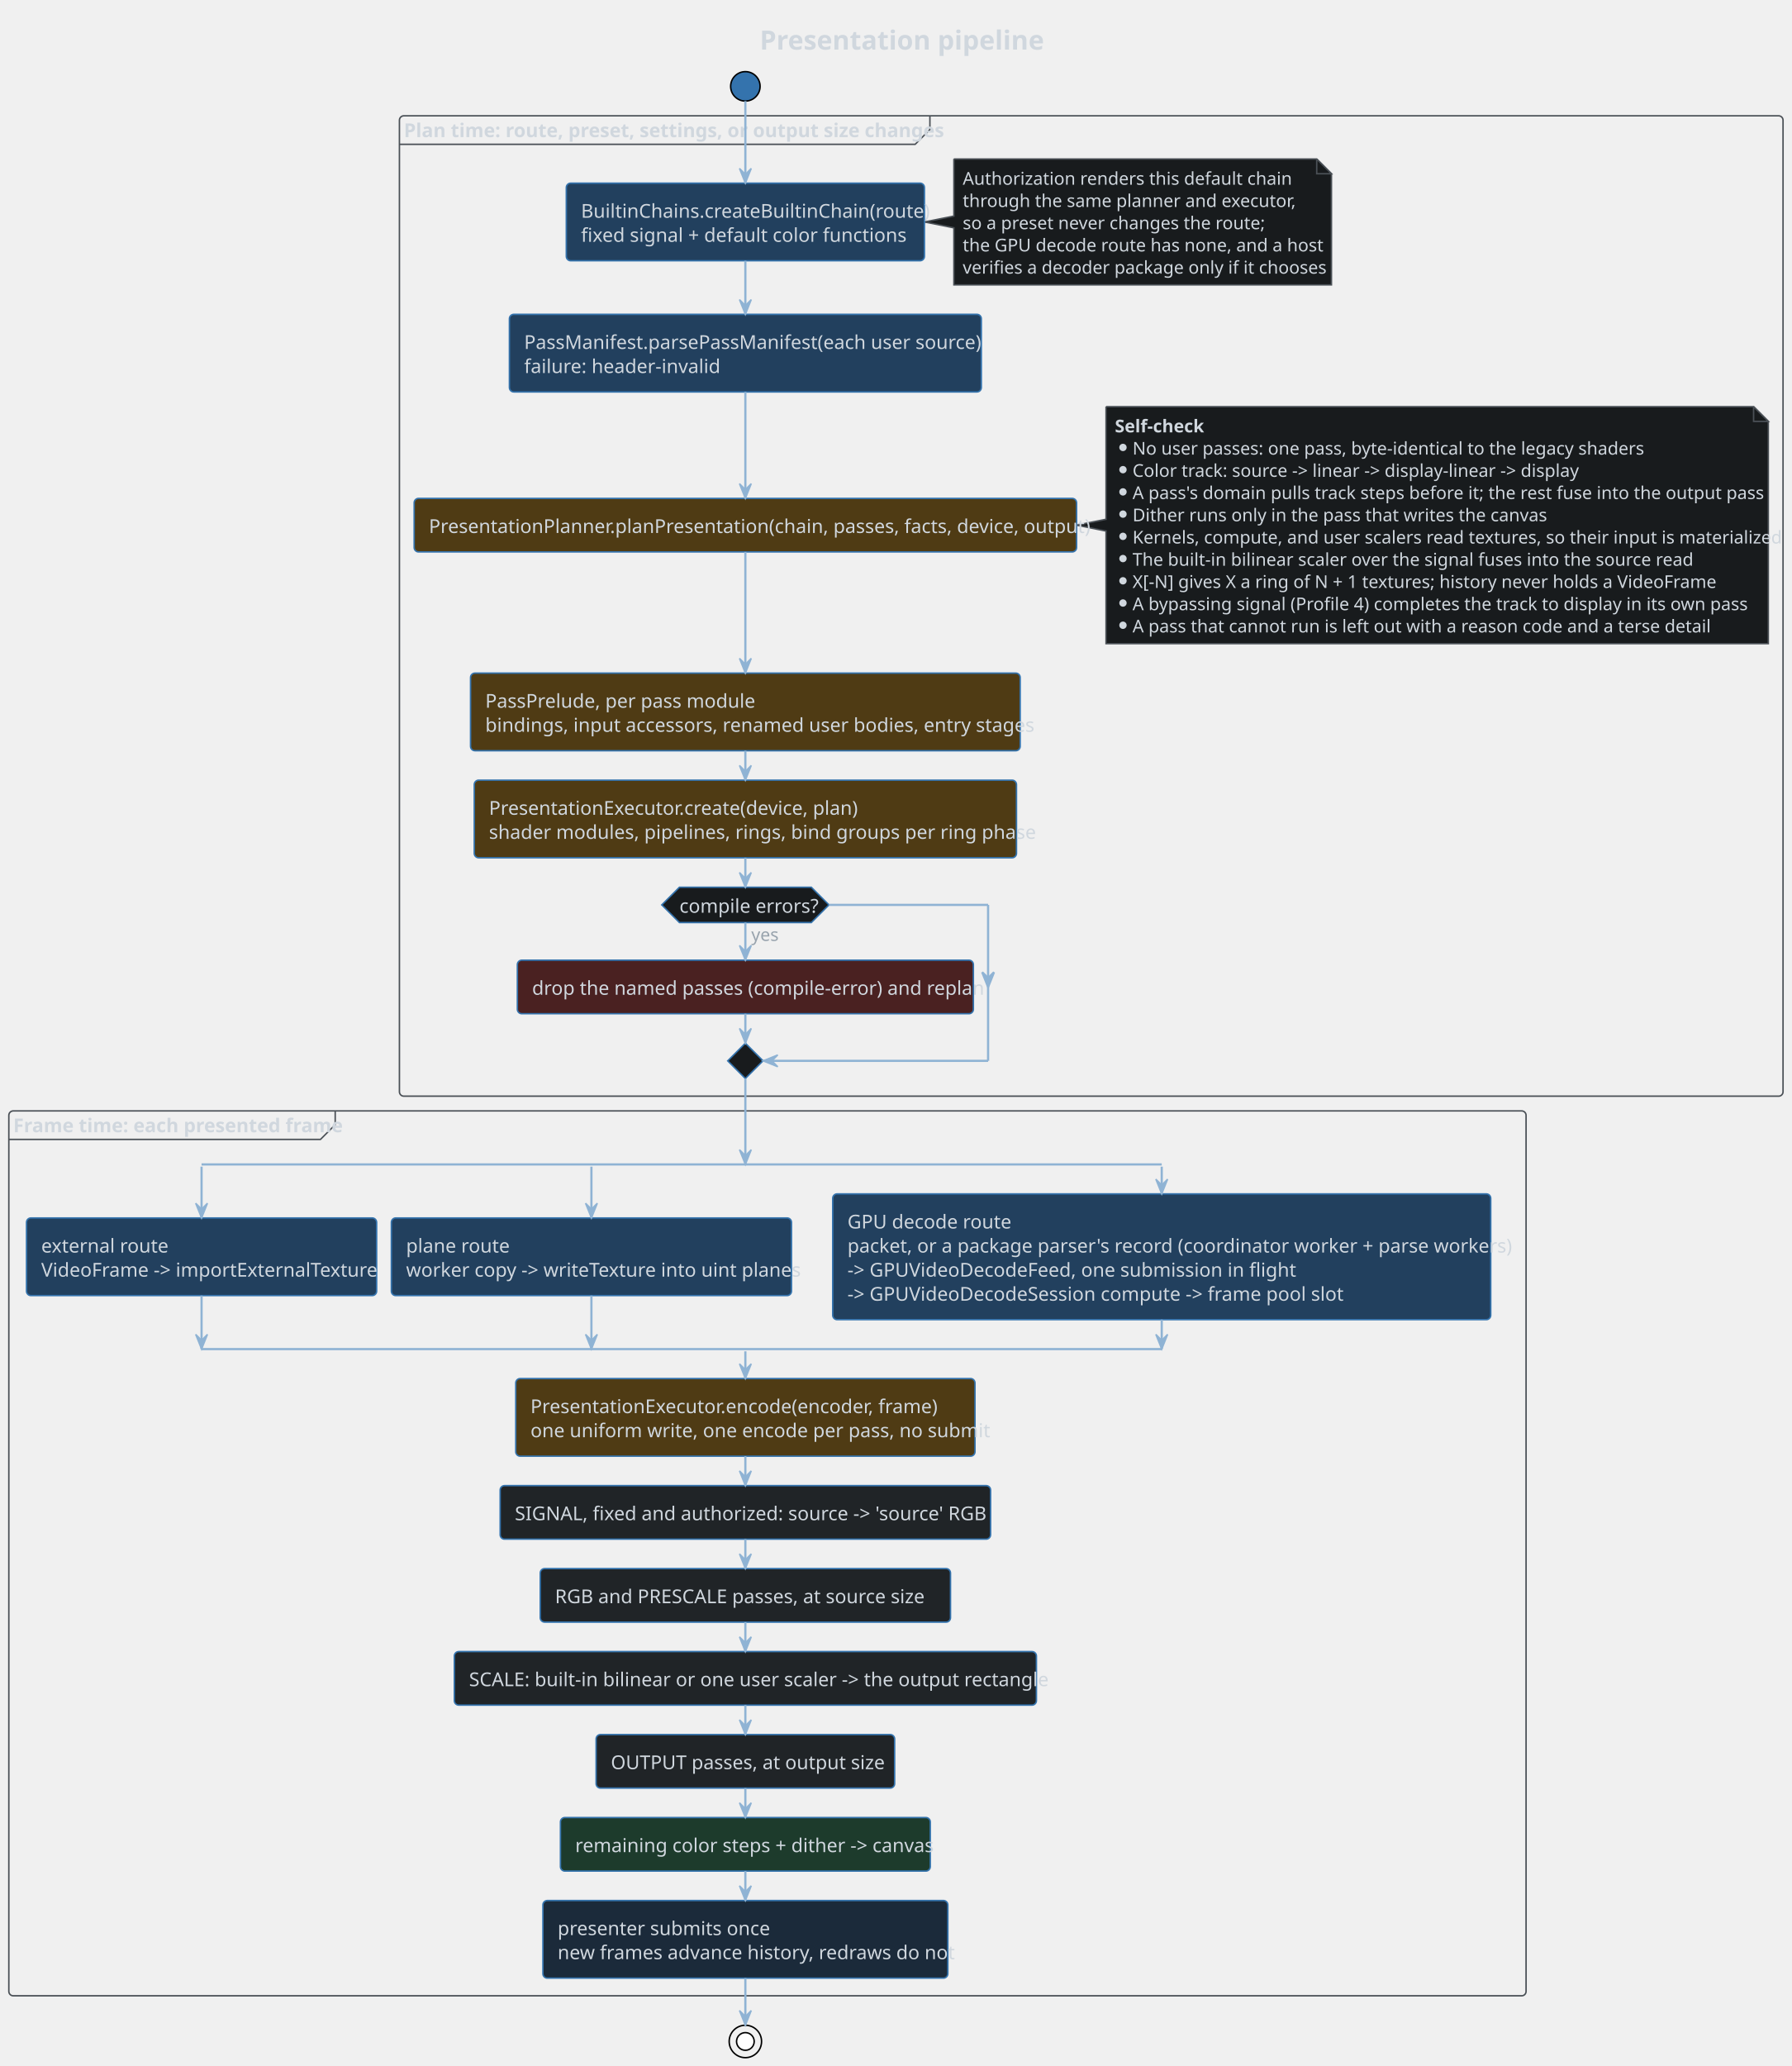
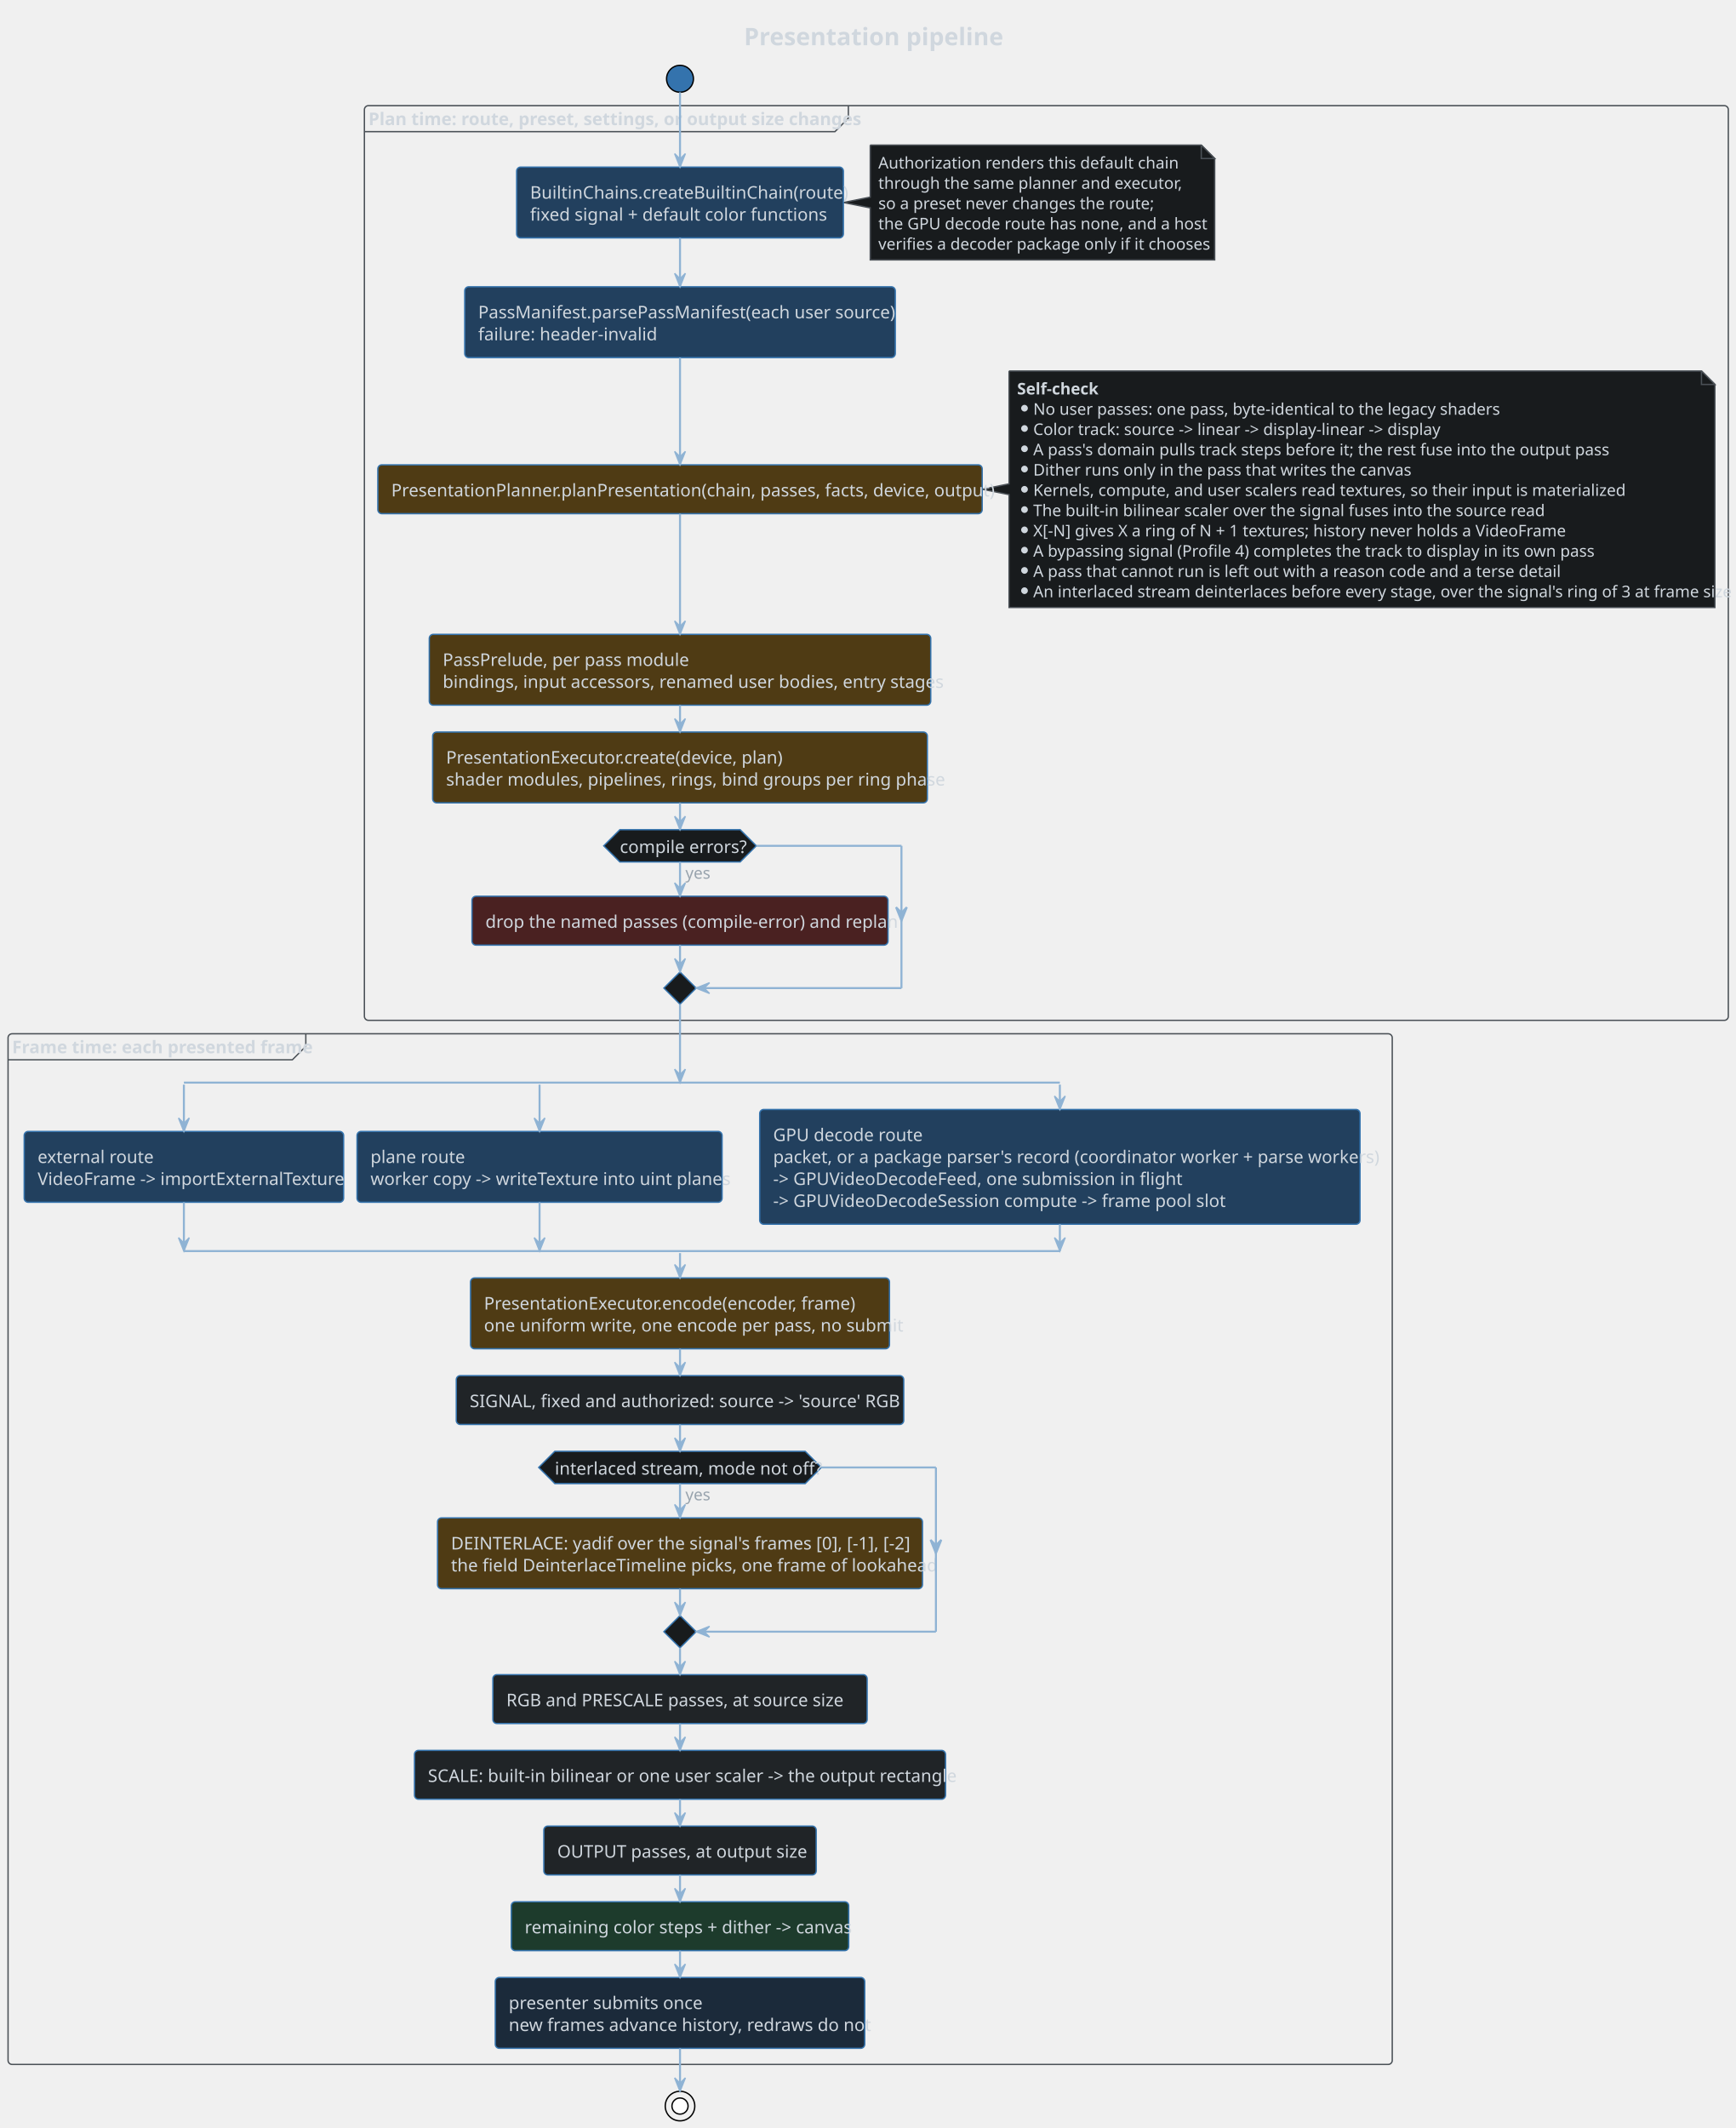
- <svg xmlns="http://www.w3.org/2000/svg" contentStyleType="text/css" data-diagram-type="ACTIVITY" height="1403px" preserveAspectRatio="none" style="width:1217px;height:1403px;" version="1.1" viewBox="0 0 1217 1403" width="1217px" zoomAndPan="magnify">
+ <svg xmlns="http://www.w3.org/2000/svg" contentStyleType="text/css" data-diagram-type="ACTIVITY" height="1584px" preserveAspectRatio="none" style="width:1292px;height:1584px;" version="1.1" viewBox="0 0 1292 1584" width="1292px" zoomAndPan="magnify">
  <defs />
  <g>
    <g class="title" data-source-line="3">
-       <text fill="#D0D7DE" font-family="sans-serif" font-size="18" font-weight="bold" lengthAdjust="spacing" textLength="182.039" x="516.059" y="33.685">Presentation pipeline</text>
+       <text fill="#D0D7DE" font-family="sans-serif" font-size="18" font-weight="bold" lengthAdjust="spacing" textLength="182.039" x="553.896" y="33.685">Presentation pipeline</text>
    </g>
    <ellipse cx="506.303" cy="58.641" fill="#3473AD" rx="10" ry="10" style="stroke:#000000;stroke-width:1;" />
-     <rect fill="none" height="665.766" rx="3" ry="3" style="stroke:#4A5056;stroke-width:1;" width="939.843" x="271.315" y="78.641" />
+     <rect fill="none" height="680.859" rx="3" ry="3" style="stroke:#4A5056;stroke-width:1;" width="1015.517" x="271.315" y="78.641" />
    <path d="M631.654,78.641 L631.654,87.992 L621.654,97.992 L271.315,97.992" fill="none" style="stroke:#4A5056;stroke-width:1;" />
    <text fill="#D0D7DE" font-family="sans-serif" font-size="13" font-weight="bold" lengthAdjust="spacing" textLength="350.34" x="274.315" y="93.136">Plan time: route, preset, settings, or output size changes</text>
    <path d="M647.943,107.992 L647.943,146.727 L627.943,150.727 L647.943,154.727 L647.943,193.461 A0,0 0 0 0 647.943,193.461 L904.408,193.461 A0,0 0 0 0 904.408,193.461 L904.408,117.992 L894.408,107.992 L647.943,107.992 A0,0 0 0 0 647.943,107.992" fill="#181B1D" style="stroke:#4A5056;stroke-width:1;" />
    <path d="M894.408,107.992 L894.408,117.992 L904.408,117.992 L894.408,107.992" fill="#181B1D" style="stroke:#4A5056;stroke-width:1;" />
    <text fill="#D0D7DE" font-family="sans-serif" font-size="12" lengthAdjust="spacing" textLength="207.457" x="653.943" y="125.449">Authorization renders this default chain</text>
    <text fill="#D0D7DE" font-family="sans-serif" font-size="12" lengthAdjust="spacing" textLength="212.807" x="653.943" y="140.543">through the same planner and executor,</text>
    <text fill="#D0D7DE" font-family="sans-serif" font-size="12" lengthAdjust="spacing" textLength="195.457" x="653.943" y="155.637">so a preset never changes the route;</text>
    <text fill="#D0D7DE" font-family="sans-serif" font-size="12" lengthAdjust="spacing" textLength="234.832" x="653.943" y="170.731">the GPU decode route has none, and a host</text>
    <text fill="#D0D7DE" font-family="sans-serif" font-size="12" lengthAdjust="spacing" textLength="235.465" x="653.943" y="185.824">verifies a decoder package only if it chooses</text>
    <rect fill="#22405E" height="52.703" rx="3" ry="3" style="stroke:#3473AD;stroke-width:1;" width="243.279" x="384.664" y="124.375" />
    <text fill="#D0D7DE" font-family="sans-serif" font-size="13" lengthAdjust="spacing" textLength="223.279" x="394.664" y="147.87">BuiltinChains.createBuiltinChain(route)</text>
    <text fill="#D0D7DE" font-family="sans-serif" font-size="13" lengthAdjust="spacing" textLength="206.318" x="394.664" y="164.222">fixed signal + default color functions</text>
    <rect fill="#22405E" height="52.703" rx="3" ry="3" style="stroke:#3473AD;stroke-width:1;" width="320.574" x="346.016" y="213.461" />
    <text fill="#D0D7DE" font-family="sans-serif" font-size="13" lengthAdjust="spacing" textLength="300.574" x="356.016" y="236.956">PassManifest.parsePassManifest(each user source)</text>
    <text fill="#D0D7DE" font-family="sans-serif" font-size="13" lengthAdjust="spacing" textLength="124.293" x="356.016" y="253.308">failure: header-invalid</text>
-     <path d="M751.292,276.164 L751.292,352.633 L731.292,356.633 L751.292,360.633 L751.292,437.102 A0,0 0 0 0 751.292,437.102 L1201.157,437.102 A0,0 0 0 0 1201.157,437.102 L1201.157,286.164 L1191.157,276.164 L751.292,276.164 A0,0 0 0 0 751.292,276.164" fill="#181B1D" style="stroke:#4A5056;stroke-width:1;" />
-     <path d="M1191.157,276.164 L1191.157,286.164 L1201.157,286.164 L1191.157,276.164" fill="#181B1D" style="stroke:#4A5056;stroke-width:1;" />
+     <path d="M751.292,276.164 L751.292,360.18 L731.292,364.18 L751.292,368.18 L751.292,452.195 A0,0 0 0 0 751.292,452.195 L1276.831,452.195 A0,0 0 0 0 1276.831,452.195 L1276.831,286.164 L1266.831,276.164 L751.292,276.164 A0,0 0 0 0 751.292,276.164" fill="#181B1D" style="stroke:#4A5056;stroke-width:1;" />
+     <path d="M1266.831,276.164 L1266.831,286.164 L1276.831,286.164 L1266.831,276.164" fill="#181B1D" style="stroke:#4A5056;stroke-width:1;" />
    <text fill="#D0D7DE" font-family="sans-serif" font-size="12" font-weight="bold" lengthAdjust="spacing" textLength="60.029" x="757.292" y="293.621">Self-check</text>
    <ellipse cx="762.792" cy="303.852" fill="#D0D7DE" rx="2.5" ry="2.5" />
    <text fill="#D0D7DE" font-family="sans-serif" font-size="12" lengthAdjust="spacing" textLength="333.522" x="769.292" y="308.715">No user passes: one pass, byte-identical to the legacy shaders</text>
    <ellipse cx="762.792" cy="318.945" fill="#D0D7DE" rx="2.5" ry="2.5" />
    <text fill="#D0D7DE" font-family="sans-serif" font-size="12" lengthAdjust="spacing" textLength="291.117" x="769.292" y="323.809">Color track: source -&gt; linear -&gt; display-linear -&gt; display</text>
    <ellipse cx="762.792" cy="334.039" fill="#D0D7DE" rx="2.5" ry="2.5" />
    <text fill="#D0D7DE" font-family="sans-serif" font-size="12" lengthAdjust="spacing" textLength="404.508" x="769.292" y="338.902">A pass's domain pulls track steps before it; the rest fuse into the output pass</text>
    <ellipse cx="762.792" cy="349.133" fill="#D0D7DE" rx="2.5" ry="2.5" />
    <text fill="#D0D7DE" font-family="sans-serif" font-size="12" lengthAdjust="spacing" textLength="264.797" x="769.292" y="353.996">Dither runs only in the pass that writes the canvas</text>
    <ellipse cx="762.792" cy="364.227" fill="#D0D7DE" rx="2.5" ry="2.5" />
    <text fill="#D0D7DE" font-family="sans-serif" font-size="12" lengthAdjust="spacing" textLength="416.865" x="769.292" y="369.09">Kernels, compute, and user scalers read textures, so their input is materialized</text>
    <ellipse cx="762.792" cy="379.32" fill="#D0D7DE" rx="2.5" ry="2.5" />
    <text fill="#D0D7DE" font-family="sans-serif" font-size="12" lengthAdjust="spacing" textLength="359.525" x="769.292" y="384.184">The built-in bilinear scaler over the signal fuses into the source read</text>
    <ellipse cx="762.792" cy="394.414" fill="#D0D7DE" rx="2.5" ry="2.5" />
    <text fill="#D0D7DE" font-family="sans-serif" font-size="12" lengthAdjust="spacing" textLength="381.17" x="769.292" y="399.277">X[-N] gives X a ring of N + 1 textures; history never holds a VideoFrame</text>
    <ellipse cx="762.792" cy="409.508" fill="#D0D7DE" rx="2.5" ry="2.5" />
    <text fill="#D0D7DE" font-family="sans-serif" font-size="12" lengthAdjust="spacing" textLength="398.853" x="769.292" y="414.371">A bypassing signal (Profile 4) completes the track to display in its own pass</text>
    <ellipse cx="762.792" cy="424.602" fill="#D0D7DE" rx="2.5" ry="2.5" />
    <text fill="#D0D7DE" font-family="sans-serif" font-size="12" lengthAdjust="spacing" textLength="370.893" x="769.292" y="429.465">A pass that cannot run is left out with a reason code and a terse detail</text>
-     <rect fill="#4F3B14" height="36.352" rx="3" ry="3" style="stroke:#3473AD;stroke-width:1;" width="449.978" x="281.315" y="338.457" />
-     <text fill="#D0D7DE" font-family="sans-serif" font-size="13" lengthAdjust="spacing" textLength="429.978" x="291.315" y="361.952">PresentationPlanner.planPresentation(chain, passes, facts, device, output)</text>
-     <rect fill="#4F3B14" height="52.703" rx="3" ry="3" style="stroke:#3473AD;stroke-width:1;" width="373.361" x="319.623" y="457.102" />
-     <text fill="#D0D7DE" font-family="sans-serif" font-size="13" lengthAdjust="spacing" textLength="177.042" x="329.623" y="480.597">PassPrelude, per pass module</text>
-     <text fill="#D0D7DE" font-family="sans-serif" font-size="13" lengthAdjust="spacing" textLength="353.361" x="329.623" y="496.948">bindings, input accessors, renamed user bodies, entry stages</text>
-     <rect fill="#4F3B14" height="52.703" rx="3" ry="3" style="stroke:#3473AD;stroke-width:1;" width="368.321" x="322.143" y="529.805" />
-     <text fill="#D0D7DE" font-family="sans-serif" font-size="13" lengthAdjust="spacing" textLength="242.074" x="332.143" y="553.3">PresentationExecutor.create(device, plan)</text>
-     <text fill="#D0D7DE" font-family="sans-serif" font-size="13" lengthAdjust="spacing" textLength="348.321" x="332.143" y="569.651">shader modules, pipelines, rings, bind groups per ring phase</text>
-     <rect fill="#4A2121" height="36.352" rx="3" ry="3" style="stroke:#3473AD;stroke-width:1;" width="309.758" x="351.424" y="652.055" />
-     <text fill="#D0D7DE" font-family="sans-serif" font-size="13" lengthAdjust="spacing" textLength="289.758" x="361.424" y="675.55">drop the named passes (compile-error) and replan</text>
-     <polygon fill="#181B1D" points="461.511,602.508,551.096,602.508,563.096,614.508,551.096,626.508,461.511,626.508,449.511,614.508,461.511,602.508" style="stroke:#3473AD;stroke-width:1;" />
-     <text fill="#98A3AD" font-family="sans-serif" font-size="12" lengthAdjust="spacing" textLength="18.674" x="510.303" y="638.965">yes</text>
-     <text fill="#D0D7DE" font-family="sans-serif" font-size="13" lengthAdjust="spacing" textLength="89.585" x="461.511" y="619.827">compile errors?</text>
-     <polygon fill="#181B1D" points="506.303,708.406,518.303,720.406,506.303,732.406,494.303,720.406,506.303,708.406" style="stroke:#3473AD;stroke-width:1;" />
-     <rect fill="none" height="600.922" rx="3" ry="3" style="stroke:#4A5056;stroke-width:1;" width="1030.606" x="6" y="754.406" />
-     <path d="M227.694,754.406 L227.694,763.758 L217.694,773.758 L6,773.758" fill="none" style="stroke:#4A5056;stroke-width:1;" />
-     <text fill="#D0D7DE" font-family="sans-serif" font-size="13" font-weight="bold" lengthAdjust="spacing" textLength="211.694" x="9" y="768.901">Frame time: each presented frame</text>
-     <line style="stroke:#8FB3D4;stroke-width:1.5;" x1="136.916" x2="789.122" y1="790.758" y2="790.758" />
-     <rect fill="#22405E" height="52.703" rx="3" ry="3" style="stroke:#3473AD;stroke-width:1;" width="237.833" x="18" y="827.109" />
-     <text fill="#D0D7DE" font-family="sans-serif" font-size="13" lengthAdjust="spacing" textLength="79.492" x="28" y="850.605">external route</text>
-     <text fill="#D0D7DE" font-family="sans-serif" font-size="13" lengthAdjust="spacing" textLength="217.833" x="28" y="866.956">VideoFrame -&gt; importExternalTexture</text>
-     <rect fill="#22405E" height="52.703" rx="3" ry="3" style="stroke:#3473AD;stroke-width:1;" width="271.805" x="265.832" y="827.109" />
-     <text fill="#D0D7DE" font-family="sans-serif" font-size="13" lengthAdjust="spacing" textLength="65.051" x="275.832" y="850.605">plane route</text>
-     <text fill="#D0D7DE" font-family="sans-serif" font-size="13" lengthAdjust="spacing" textLength="251.805" x="275.832" y="866.956">worker copy -&gt; writeTexture into uint planes</text>
-     <rect fill="#22405E" height="85.406" rx="3" ry="3" style="stroke:#3473AD;stroke-width:1;" width="446.969" x="565.638" y="810.758" />
-     <text fill="#D0D7DE" font-family="sans-serif" font-size="13" lengthAdjust="spacing" textLength="107.675" x="575.638" y="834.253">GPU decode route</text>
-     <text fill="#D0D7DE" font-family="sans-serif" font-size="13" lengthAdjust="spacing" textLength="426.969" x="575.638" y="850.605">packet, or a package parser's record (coordinator worker + parse workers)</text>
-     <text fill="#D0D7DE" font-family="sans-serif" font-size="13" lengthAdjust="spacing" textLength="293.744" x="575.638" y="866.956">-&gt; GPUVideoDecodeFeed, one submission in flight</text>
-     <text fill="#D0D7DE" font-family="sans-serif" font-size="13" lengthAdjust="spacing" textLength="325.889" x="575.638" y="883.308">-&gt; GPUVideoDecodeSession compute -&gt; frame pool slot</text>
-     <line style="stroke:#8FB3D4;stroke-width:1.5;" x1="136.916" x2="789.122" y1="916.164" y2="916.164" />
-     <rect fill="#4F3B14" height="52.703" rx="3" ry="3" style="stroke:#3473AD;stroke-width:1;" width="311.941" x="350.332" y="936.164" />
-     <text fill="#D0D7DE" font-family="sans-serif" font-size="13" lengthAdjust="spacing" textLength="266.646" x="360.332" y="959.659">PresentationExecutor.encode(encoder, frame)</text>
-     <text fill="#D0D7DE" font-family="sans-serif" font-size="13" lengthAdjust="spacing" textLength="291.941" x="360.332" y="976.011">one uniform write, one encode per pass, no submit</text>
-     <rect fill="#202427" height="36.352" rx="3" ry="3" style="stroke:#3473AD;stroke-width:1;" width="333.143" x="339.732" y="1008.867" />
-     <text fill="#D0D7DE" font-family="sans-serif" font-size="13" lengthAdjust="spacing" textLength="313.143" x="349.732" y="1032.362">SIGNAL, fixed and authorized: source -&gt; 'source' RGB</text>
-     <rect fill="#202427" height="36.352" rx="3" ry="3" style="stroke:#3473AD;stroke-width:1;" width="278.673" x="366.967" y="1065.219" />
-     <text fill="#D0D7DE" font-family="sans-serif" font-size="13" lengthAdjust="spacing" textLength="258.673" x="376.967" y="1088.714">RGB and PRESCALE passes, at source size</text>
-     <rect fill="#202427" height="36.352" rx="3" ry="3" style="stroke:#3473AD;stroke-width:1;" width="395.4" x="308.603" y="1121.57" />
-     <text fill="#D0D7DE" font-family="sans-serif" font-size="13" lengthAdjust="spacing" textLength="375.4" x="318.603" y="1145.065">SCALE: built-in bilinear or one user scaler -&gt; the output rectangle</text>
-     <rect fill="#202427" height="36.352" rx="3" ry="3" style="stroke:#3473AD;stroke-width:1;" width="202.793" x="404.906" y="1177.922" />
-     <text fill="#D0D7DE" font-family="sans-serif" font-size="13" lengthAdjust="spacing" textLength="182.793" x="414.906" y="1201.417">OUTPUT passes, at output size</text>
-     <rect fill="#1D3B2C" height="36.352" rx="3" ry="3" style="stroke:#3473AD;stroke-width:1;" width="251.226" x="380.69" y="1234.273" />
-     <text fill="#D0D7DE" font-family="sans-serif" font-size="13" lengthAdjust="spacing" textLength="231.226" x="390.69" y="1257.769">remaining color steps + dither -&gt; canvas</text>
-     <rect fill="#1B2A3A" height="52.703" rx="3" ry="3" style="stroke:#3473AD;stroke-width:1;" width="275.068" x="368.769" y="1290.625" />
-     <text fill="#D0D7DE" font-family="sans-serif" font-size="13" lengthAdjust="spacing" textLength="135.123" x="378.769" y="1314.12">presenter submits once</text>
-     <text fill="#D0D7DE" font-family="sans-serif" font-size="13" lengthAdjust="spacing" textLength="255.068" x="378.769" y="1330.472">new frames advance history, redraws do not</text>
-     <ellipse cx="506.303" cy="1386.328" fill="none" rx="11" ry="11" style="stroke:#000000;stroke-width:1;" />
-     <ellipse cx="506.303" cy="1386.328" fill="#FFFFFF" rx="6" ry="6" style="stroke:#000000;stroke-width:1;" />
+     <ellipse cx="762.792" cy="439.695" fill="#D0D7DE" rx="2.5" ry="2.5" />
+     <text fill="#D0D7DE" font-family="sans-serif" font-size="12" lengthAdjust="spacing" textLength="492.539" x="769.292" y="444.559">An interlaced stream deinterlaces before every stage, over the signal's ring of 3 at frame size</text>
+     <rect fill="#4F3B14" height="36.352" rx="3" ry="3" style="stroke:#3473AD;stroke-width:1;" width="449.978" x="281.315" y="346.004" />
+     <text fill="#D0D7DE" font-family="sans-serif" font-size="13" lengthAdjust="spacing" textLength="429.978" x="291.315" y="369.499">PresentationPlanner.planPresentation(chain, passes, facts, device, output)</text>
+     <rect fill="#4F3B14" height="52.703" rx="3" ry="3" style="stroke:#3473AD;stroke-width:1;" width="373.361" x="319.623" y="472.195" />
+     <text fill="#D0D7DE" font-family="sans-serif" font-size="13" lengthAdjust="spacing" textLength="177.042" x="329.623" y="495.69">PassPrelude, per pass module</text>
+     <text fill="#D0D7DE" font-family="sans-serif" font-size="13" lengthAdjust="spacing" textLength="353.361" x="329.623" y="512.042">bindings, input accessors, renamed user bodies, entry stages</text>
+     <rect fill="#4F3B14" height="52.703" rx="3" ry="3" style="stroke:#3473AD;stroke-width:1;" width="368.321" x="322.143" y="544.898" />
+     <text fill="#D0D7DE" font-family="sans-serif" font-size="13" lengthAdjust="spacing" textLength="242.074" x="332.143" y="568.394">PresentationExecutor.create(device, plan)</text>
+     <text fill="#D0D7DE" font-family="sans-serif" font-size="13" lengthAdjust="spacing" textLength="348.321" x="332.143" y="584.745">shader modules, pipelines, rings, bind groups per ring phase</text>
+     <rect fill="#4A2121" height="36.352" rx="3" ry="3" style="stroke:#3473AD;stroke-width:1;" width="309.758" x="351.424" y="667.148" />
+     <text fill="#D0D7DE" font-family="sans-serif" font-size="13" lengthAdjust="spacing" textLength="289.758" x="361.424" y="690.644">drop the named passes (compile-error) and replan</text>
+     <polygon fill="#181B1D" points="461.511,617.602,551.096,617.602,563.096,629.602,551.096,641.602,461.511,641.602,449.511,629.602,461.511,617.602" style="stroke:#3473AD;stroke-width:1;" />
+     <text fill="#98A3AD" font-family="sans-serif" font-size="12" lengthAdjust="spacing" textLength="18.674" x="510.303" y="654.059">yes</text>
+     <text fill="#D0D7DE" font-family="sans-serif" font-size="13" lengthAdjust="spacing" textLength="89.585" x="461.511" y="634.921">compile errors?</text>
+     <polygon fill="#181B1D" points="506.303,723.5,518.303,735.5,506.303,747.5,494.303,735.5,506.303,723.5" style="stroke:#3473AD;stroke-width:1;" />
+     <rect fill="none" height="767.172" rx="3" ry="3" style="stroke:#4A5056;stroke-width:1;" width="1030.606" x="6" y="769.5" />
+     <path d="M227.694,769.5 L227.694,778.852 L217.694,788.852 L6,788.852" fill="none" style="stroke:#4A5056;stroke-width:1;" />
+     <text fill="#D0D7DE" font-family="sans-serif" font-size="13" font-weight="bold" lengthAdjust="spacing" textLength="211.694" x="9" y="783.995">Frame time: each presented frame</text>
+     <line style="stroke:#8FB3D4;stroke-width:1.5;" x1="136.916" x2="789.122" y1="805.852" y2="805.852" />
+     <rect fill="#22405E" height="52.703" rx="3" ry="3" style="stroke:#3473AD;stroke-width:1;" width="237.833" x="18" y="842.203" />
+     <text fill="#D0D7DE" font-family="sans-serif" font-size="13" lengthAdjust="spacing" textLength="79.492" x="28" y="865.698">external route</text>
+     <text fill="#D0D7DE" font-family="sans-serif" font-size="13" lengthAdjust="spacing" textLength="217.833" x="28" y="882.05">VideoFrame -&gt; importExternalTexture</text>
+     <rect fill="#22405E" height="52.703" rx="3" ry="3" style="stroke:#3473AD;stroke-width:1;" width="271.805" x="265.832" y="842.203" />
+     <text fill="#D0D7DE" font-family="sans-serif" font-size="13" lengthAdjust="spacing" textLength="65.051" x="275.832" y="865.698">plane route</text>
+     <text fill="#D0D7DE" font-family="sans-serif" font-size="13" lengthAdjust="spacing" textLength="251.805" x="275.832" y="882.05">worker copy -&gt; writeTexture into uint planes</text>
+     <rect fill="#22405E" height="85.406" rx="3" ry="3" style="stroke:#3473AD;stroke-width:1;" width="446.969" x="565.638" y="825.852" />
+     <text fill="#D0D7DE" font-family="sans-serif" font-size="13" lengthAdjust="spacing" textLength="107.675" x="575.638" y="849.347">GPU decode route</text>
+     <text fill="#D0D7DE" font-family="sans-serif" font-size="13" lengthAdjust="spacing" textLength="426.969" x="575.638" y="865.698">packet, or a package parser's record (coordinator worker + parse workers)</text>
+     <text fill="#D0D7DE" font-family="sans-serif" font-size="13" lengthAdjust="spacing" textLength="293.744" x="575.638" y="882.05">-&gt; GPUVideoDecodeFeed, one submission in flight</text>
+     <text fill="#D0D7DE" font-family="sans-serif" font-size="13" lengthAdjust="spacing" textLength="325.889" x="575.638" y="898.401">-&gt; GPUVideoDecodeSession compute -&gt; frame pool slot</text>
+     <line style="stroke:#8FB3D4;stroke-width:1.5;" x1="136.916" x2="789.122" y1="931.258" y2="931.258" />
+     <rect fill="#4F3B14" height="52.703" rx="3" ry="3" style="stroke:#3473AD;stroke-width:1;" width="311.941" x="350.332" y="951.258" />
+     <text fill="#D0D7DE" font-family="sans-serif" font-size="13" lengthAdjust="spacing" textLength="266.646" x="360.332" y="974.753">PresentationExecutor.encode(encoder, frame)</text>
+     <text fill="#D0D7DE" font-family="sans-serif" font-size="13" lengthAdjust="spacing" textLength="291.941" x="360.332" y="991.105">one uniform write, one encode per pass, no submit</text>
+     <rect fill="#202427" height="36.352" rx="3" ry="3" style="stroke:#3473AD;stroke-width:1;" width="333.143" x="339.732" y="1023.961" />
+     <text fill="#D0D7DE" font-family="sans-serif" font-size="13" lengthAdjust="spacing" textLength="313.143" x="349.732" y="1047.456">SIGNAL, fixed and authorized: source -&gt; 'source' RGB</text>
+     <rect fill="#4F3B14" height="52.703" rx="3" ry="3" style="stroke:#3473AD;stroke-width:1;" width="361.072" x="325.767" y="1129.859" />
+     <text fill="#D0D7DE" font-family="sans-serif" font-size="13" lengthAdjust="spacing" textLength="336.267" x="335.767" y="1153.354">DEINTERLACE: yadif over the signal's frames [0], [-1], [-2]</text>
+     <text fill="#D0D7DE" font-family="sans-serif" font-size="13" lengthAdjust="spacing" textLength="341.072" x="335.767" y="1169.706">the field DeinterlaceTimeline picks, one frame of lookahead</text>
+     <polygon fill="#181B1D" points="413.088,1080.312,599.519,1080.312,611.519,1092.312,599.519,1104.312,413.088,1104.312,401.088,1092.312,413.088,1080.312" style="stroke:#3473AD;stroke-width:1;" />
+     <text fill="#98A3AD" font-family="sans-serif" font-size="12" lengthAdjust="spacing" textLength="18.674" x="510.303" y="1116.77">yes</text>
+     <text fill="#D0D7DE" font-family="sans-serif" font-size="13" lengthAdjust="spacing" textLength="186.431" x="413.088" y="1097.632">interlaced stream, mode not off?</text>
+     <polygon fill="#181B1D" points="506.303,1202.562,518.303,1214.562,506.303,1226.562,494.303,1214.562,506.303,1202.562" style="stroke:#3473AD;stroke-width:1;" />
+     <rect fill="#202427" height="36.352" rx="3" ry="3" style="stroke:#3473AD;stroke-width:1;" width="278.673" x="366.967" y="1246.562" />
+     <text fill="#D0D7DE" font-family="sans-serif" font-size="13" lengthAdjust="spacing" textLength="258.673" x="376.967" y="1270.058">RGB and PRESCALE passes, at source size</text>
+     <rect fill="#202427" height="36.352" rx="3" ry="3" style="stroke:#3473AD;stroke-width:1;" width="395.4" x="308.603" y="1302.914" />
+     <text fill="#D0D7DE" font-family="sans-serif" font-size="13" lengthAdjust="spacing" textLength="375.4" x="318.603" y="1326.409">SCALE: built-in bilinear or one user scaler -&gt; the output rectangle</text>
+     <rect fill="#202427" height="36.352" rx="3" ry="3" style="stroke:#3473AD;stroke-width:1;" width="202.793" x="404.906" y="1359.266" />
+     <text fill="#D0D7DE" font-family="sans-serif" font-size="13" lengthAdjust="spacing" textLength="182.793" x="414.906" y="1382.761">OUTPUT passes, at output size</text>
+     <rect fill="#1D3B2C" height="36.352" rx="3" ry="3" style="stroke:#3473AD;stroke-width:1;" width="251.226" x="380.69" y="1415.617" />
+     <text fill="#D0D7DE" font-family="sans-serif" font-size="13" lengthAdjust="spacing" textLength="231.226" x="390.69" y="1439.112">remaining color steps + dither -&gt; canvas</text>
+     <rect fill="#1B2A3A" height="52.703" rx="3" ry="3" style="stroke:#3473AD;stroke-width:1;" width="275.068" x="368.769" y="1471.969" />
+     <text fill="#D0D7DE" font-family="sans-serif" font-size="13" lengthAdjust="spacing" textLength="135.123" x="378.769" y="1495.464">presenter submits once</text>
+     <text fill="#D0D7DE" font-family="sans-serif" font-size="13" lengthAdjust="spacing" textLength="255.068" x="378.769" y="1511.815">new frames advance history, redraws do not</text>
+     <ellipse cx="506.303" cy="1567.672" fill="none" rx="11" ry="11" style="stroke:#000000;stroke-width:1;" />
+     <ellipse cx="506.303" cy="1567.672" fill="#FFFFFF" rx="6" ry="6" style="stroke:#000000;stroke-width:1;" />
    <line style="stroke:#8FB3D4;stroke-width:1.5;" x1="506.303" x2="506.303" y1="177.078" y2="213.461" />
    <polygon fill="#8FB3D4" points="502.303,203.461,506.303,213.461,510.303,203.461,506.303,207.461" style="stroke:#8FB3D4;stroke-width:1;" />
-     <line style="stroke:#8FB3D4;stroke-width:1.5;" x1="506.303" x2="506.303" y1="266.164" y2="338.457" />
-     <polygon fill="#8FB3D4" points="502.303,328.457,506.303,338.457,510.303,328.457,506.303,332.457" style="stroke:#8FB3D4;stroke-width:1;" />
-     <line style="stroke:#8FB3D4;stroke-width:1.5;" x1="506.303" x2="506.303" y1="374.809" y2="457.102" />
-     <polygon fill="#8FB3D4" points="502.303,447.102,506.303,457.102,510.303,447.102,506.303,451.102" style="stroke:#8FB3D4;stroke-width:1;" />
-     <line style="stroke:#8FB3D4;stroke-width:1.5;" x1="506.303" x2="506.303" y1="509.805" y2="529.805" />
-     <polygon fill="#8FB3D4" points="502.303,519.805,506.303,529.805,510.303,519.805,506.303,523.805" style="stroke:#8FB3D4;stroke-width:1;" />
-     <line style="stroke:#8FB3D4;stroke-width:1.5;" x1="506.303" x2="506.303" y1="626.508" y2="652.055" />
-     <polygon fill="#8FB3D4" points="502.303,642.055,506.303,652.055,510.303,642.055,506.303,646.055" style="stroke:#8FB3D4;stroke-width:1;" />
-     <line style="stroke:#8FB3D4;stroke-width:1.5;" x1="563.096" x2="671.182" y1="614.508" y2="614.508" />
-     <polygon fill="#8FB3D4" points="667.182,660.231,671.182,670.231,675.182,660.231,671.182,664.231" style="stroke:#8FB3D4;stroke-width:1.5;" />
-     <line style="stroke:#8FB3D4;stroke-width:1.5;" x1="671.182" x2="671.182" y1="614.508" y2="720.406" />
-     <line style="stroke:#8FB3D4;stroke-width:1.5;" x1="671.182" x2="518.303" y1="720.406" y2="720.406" />
-     <polygon fill="#8FB3D4" points="528.303,716.406,518.303,720.406,528.303,724.406,524.303,720.406" style="stroke:#8FB3D4;stroke-width:1;" />
-     <line style="stroke:#8FB3D4;stroke-width:1.5;" x1="506.303" x2="506.303" y1="688.406" y2="708.406" />
-     <polygon fill="#8FB3D4" points="502.303,698.406,506.303,708.406,510.303,698.406,506.303,702.406" style="stroke:#8FB3D4;stroke-width:1;" />
-     <line style="stroke:#8FB3D4;stroke-width:1.5;" x1="506.303" x2="506.303" y1="582.508" y2="602.508" />
-     <polygon fill="#8FB3D4" points="502.303,592.508,506.303,602.508,510.303,592.508,506.303,596.508" style="stroke:#8FB3D4;stroke-width:1;" />
+     <line style="stroke:#8FB3D4;stroke-width:1.5;" x1="506.303" x2="506.303" y1="266.164" y2="346.004" />
+     <polygon fill="#8FB3D4" points="502.303,336.004,506.303,346.004,510.303,336.004,506.303,340.004" style="stroke:#8FB3D4;stroke-width:1;" />
+     <line style="stroke:#8FB3D4;stroke-width:1.5;" x1="506.303" x2="506.303" y1="382.356" y2="472.195" />
+     <polygon fill="#8FB3D4" points="502.303,462.195,506.303,472.195,510.303,462.195,506.303,466.195" style="stroke:#8FB3D4;stroke-width:1;" />
+     <line style="stroke:#8FB3D4;stroke-width:1.5;" x1="506.303" x2="506.303" y1="524.898" y2="544.898" />
+     <polygon fill="#8FB3D4" points="502.303,534.898,506.303,544.898,510.303,534.898,506.303,538.898" style="stroke:#8FB3D4;stroke-width:1;" />
+     <line style="stroke:#8FB3D4;stroke-width:1.5;" x1="506.303" x2="506.303" y1="641.602" y2="667.148" />
+     <polygon fill="#8FB3D4" points="502.303,657.148,506.303,667.148,510.303,657.148,506.303,661.148" style="stroke:#8FB3D4;stroke-width:1;" />
+     <line style="stroke:#8FB3D4;stroke-width:1.5;" x1="563.096" x2="671.182" y1="629.602" y2="629.602" />
+     <polygon fill="#8FB3D4" points="667.182,675.324,671.182,685.324,675.182,675.324,671.182,679.324" style="stroke:#8FB3D4;stroke-width:1.5;" />
+     <line style="stroke:#8FB3D4;stroke-width:1.5;" x1="671.182" x2="671.182" y1="629.602" y2="735.5" />
+     <line style="stroke:#8FB3D4;stroke-width:1.5;" x1="671.182" x2="518.303" y1="735.5" y2="735.5" />
+     <polygon fill="#8FB3D4" points="528.303,731.5,518.303,735.5,528.303,739.5,524.303,735.5" style="stroke:#8FB3D4;stroke-width:1;" />
+     <line style="stroke:#8FB3D4;stroke-width:1.5;" x1="506.303" x2="506.303" y1="703.5" y2="723.5" />
+     <polygon fill="#8FB3D4" points="502.303,713.5,506.303,723.5,510.303,713.5,506.303,717.5" style="stroke:#8FB3D4;stroke-width:1;" />
+     <line style="stroke:#8FB3D4;stroke-width:1.5;" x1="506.303" x2="506.303" y1="597.602" y2="617.602" />
+     <polygon fill="#8FB3D4" points="502.303,607.602,506.303,617.602,510.303,607.602,506.303,611.602" style="stroke:#8FB3D4;stroke-width:1;" />
    <line style="stroke:#8FB3D4;stroke-width:1.5;" x1="506.303" x2="506.303" y1="68.641" y2="124.375" />
    <polygon fill="#8FB3D4" points="502.303,114.375,506.303,124.375,510.303,114.375,506.303,118.375" style="stroke:#8FB3D4;stroke-width:1;" />
-     <line style="stroke:#8FB3D4;stroke-width:1.5;" x1="136.916" x2="136.916" y1="792.258" y2="827.109" />
-     <polygon fill="#8FB3D4" points="132.916,817.109,136.916,827.109,140.916,817.109,136.916,821.109" style="stroke:#8FB3D4;stroke-width:1;" />
-     <line style="stroke:#8FB3D4;stroke-width:1.5;" x1="401.735" x2="401.735" y1="792.258" y2="827.109" />
-     <polygon fill="#8FB3D4" points="397.735,817.109,401.735,827.109,405.735,817.109,401.735,821.109" style="stroke:#8FB3D4;stroke-width:1;" />
-     <line style="stroke:#8FB3D4;stroke-width:1.5;" x1="789.122" x2="789.122" y1="792.258" y2="810.758" />
-     <polygon fill="#8FB3D4" points="785.122,800.758,789.122,810.758,793.122,800.758,789.122,804.758" style="stroke:#8FB3D4;stroke-width:1;" />
-     <line style="stroke:#8FB3D4;stroke-width:1.5;" x1="136.916" x2="136.916" y1="879.812" y2="916.164" />
-     <polygon fill="#8FB3D4" points="132.916,906.164,136.916,916.164,140.916,906.164,136.916,910.164" style="stroke:#8FB3D4;stroke-width:1;" />
-     <line style="stroke:#8FB3D4;stroke-width:1.5;" x1="401.735" x2="401.735" y1="879.812" y2="916.164" />
-     <polygon fill="#8FB3D4" points="397.735,906.164,401.735,916.164,405.735,906.164,401.735,910.164" style="stroke:#8FB3D4;stroke-width:1;" />
-     <line style="stroke:#8FB3D4;stroke-width:1.5;" x1="789.122" x2="789.122" y1="896.164" y2="916.164" />
-     <polygon fill="#8FB3D4" points="785.122,906.164,789.122,916.164,793.122,906.164,789.122,910.164" style="stroke:#8FB3D4;stroke-width:1;" />
-     <line style="stroke:#8FB3D4;stroke-width:1.5;" x1="506.303" x2="506.303" y1="917.664" y2="936.164" />
-     <polygon fill="#8FB3D4" points="502.303,926.164,506.303,936.164,510.303,926.164,506.303,930.164" style="stroke:#8FB3D4;stroke-width:1;" />
-     <line style="stroke:#8FB3D4;stroke-width:1.5;" x1="506.303" x2="506.303" y1="988.867" y2="1008.867" />
-     <polygon fill="#8FB3D4" points="502.303,998.867,506.303,1008.867,510.303,998.867,506.303,1002.867" style="stroke:#8FB3D4;stroke-width:1;" />
-     <line style="stroke:#8FB3D4;stroke-width:1.5;" x1="506.303" x2="506.303" y1="1045.219" y2="1065.219" />
-     <polygon fill="#8FB3D4" points="502.303,1055.219,506.303,1065.219,510.303,1055.219,506.303,1059.219" style="stroke:#8FB3D4;stroke-width:1;" />
-     <line style="stroke:#8FB3D4;stroke-width:1.5;" x1="506.303" x2="506.303" y1="1101.57" y2="1121.57" />
-     <polygon fill="#8FB3D4" points="502.303,1111.57,506.303,1121.57,510.303,1111.57,506.303,1115.57" style="stroke:#8FB3D4;stroke-width:1;" />
-     <line style="stroke:#8FB3D4;stroke-width:1.5;" x1="506.303" x2="506.303" y1="1157.922" y2="1177.922" />
-     <polygon fill="#8FB3D4" points="502.303,1167.922,506.303,1177.922,510.303,1167.922,506.303,1171.922" style="stroke:#8FB3D4;stroke-width:1;" />
-     <line style="stroke:#8FB3D4;stroke-width:1.5;" x1="506.303" x2="506.303" y1="1214.273" y2="1234.273" />
-     <polygon fill="#8FB3D4" points="502.303,1224.273,506.303,1234.273,510.303,1224.273,506.303,1228.273" style="stroke:#8FB3D4;stroke-width:1;" />
-     <line style="stroke:#8FB3D4;stroke-width:1.5;" x1="506.303" x2="506.303" y1="1270.625" y2="1290.625" />
-     <polygon fill="#8FB3D4" points="502.303,1280.625,506.303,1290.625,510.303,1280.625,506.303,1284.625" style="stroke:#8FB3D4;stroke-width:1;" />
-     <line style="stroke:#8FB3D4;stroke-width:1.5;" x1="506.303" x2="506.303" y1="732.406" y2="790.758" />
-     <polygon fill="#8FB3D4" points="502.303,780.758,506.303,790.758,510.303,780.758,506.303,784.758" style="stroke:#8FB3D4;stroke-width:1;" />
-     <line style="stroke:#8FB3D4;stroke-width:1.5;" x1="506.303" x2="506.303" y1="1343.328" y2="1375.328" />
-     <polygon fill="#8FB3D4" points="502.303,1365.328,506.303,1375.328,510.303,1365.328,506.303,1369.328" style="stroke:#8FB3D4;stroke-width:1;" />
+     <line style="stroke:#8FB3D4;stroke-width:1.5;" x1="136.916" x2="136.916" y1="807.352" y2="842.203" />
+     <polygon fill="#8FB3D4" points="132.916,832.203,136.916,842.203,140.916,832.203,136.916,836.203" style="stroke:#8FB3D4;stroke-width:1;" />
+     <line style="stroke:#8FB3D4;stroke-width:1.5;" x1="401.735" x2="401.735" y1="807.352" y2="842.203" />
+     <polygon fill="#8FB3D4" points="397.735,832.203,401.735,842.203,405.735,832.203,401.735,836.203" style="stroke:#8FB3D4;stroke-width:1;" />
+     <line style="stroke:#8FB3D4;stroke-width:1.5;" x1="789.122" x2="789.122" y1="807.352" y2="825.852" />
+     <polygon fill="#8FB3D4" points="785.122,815.852,789.122,825.852,793.122,815.852,789.122,819.852" style="stroke:#8FB3D4;stroke-width:1;" />
+     <line style="stroke:#8FB3D4;stroke-width:1.5;" x1="136.916" x2="136.916" y1="894.906" y2="931.258" />
+     <polygon fill="#8FB3D4" points="132.916,921.258,136.916,931.258,140.916,921.258,136.916,925.258" style="stroke:#8FB3D4;stroke-width:1;" />
+     <line style="stroke:#8FB3D4;stroke-width:1.5;" x1="401.735" x2="401.735" y1="894.906" y2="931.258" />
+     <polygon fill="#8FB3D4" points="397.735,921.258,401.735,931.258,405.735,921.258,401.735,925.258" style="stroke:#8FB3D4;stroke-width:1;" />
+     <line style="stroke:#8FB3D4;stroke-width:1.5;" x1="789.122" x2="789.122" y1="911.258" y2="931.258" />
+     <polygon fill="#8FB3D4" points="785.122,921.258,789.122,931.258,793.122,921.258,789.122,925.258" style="stroke:#8FB3D4;stroke-width:1;" />
+     <line style="stroke:#8FB3D4;stroke-width:1.5;" x1="506.303" x2="506.303" y1="932.758" y2="951.258" />
+     <polygon fill="#8FB3D4" points="502.303,941.258,506.303,951.258,510.303,941.258,506.303,945.258" style="stroke:#8FB3D4;stroke-width:1;" />
+     <line style="stroke:#8FB3D4;stroke-width:1.5;" x1="506.303" x2="506.303" y1="1003.961" y2="1023.961" />
+     <polygon fill="#8FB3D4" points="502.303,1013.961,506.303,1023.961,510.303,1013.961,506.303,1017.961" style="stroke:#8FB3D4;stroke-width:1;" />
+     <line style="stroke:#8FB3D4;stroke-width:1.5;" x1="506.303" x2="506.303" y1="1104.312" y2="1129.859" />
+     <polygon fill="#8FB3D4" points="502.303,1119.859,506.303,1129.859,510.303,1119.859,506.303,1123.859" style="stroke:#8FB3D4;stroke-width:1;" />
+     <line style="stroke:#8FB3D4;stroke-width:1.5;" x1="611.519" x2="696.839" y1="1092.312" y2="1092.312" />
+     <polygon fill="#8FB3D4" points="692.839,1146.211,696.839,1156.211,700.839,1146.211,696.839,1150.211" style="stroke:#8FB3D4;stroke-width:1.5;" />
+     <line style="stroke:#8FB3D4;stroke-width:1.5;" x1="696.839" x2="696.839" y1="1092.312" y2="1214.562" />
+     <line style="stroke:#8FB3D4;stroke-width:1.5;" x1="696.839" x2="518.303" y1="1214.562" y2="1214.562" />
+     <polygon fill="#8FB3D4" points="528.303,1210.562,518.303,1214.562,528.303,1218.562,524.303,1214.562" style="stroke:#8FB3D4;stroke-width:1;" />
+     <line style="stroke:#8FB3D4;stroke-width:1.5;" x1="506.303" x2="506.303" y1="1182.562" y2="1202.562" />
+     <polygon fill="#8FB3D4" points="502.303,1192.562,506.303,1202.562,510.303,1192.562,506.303,1196.562" style="stroke:#8FB3D4;stroke-width:1;" />
+     <line style="stroke:#8FB3D4;stroke-width:1.5;" x1="506.303" x2="506.303" y1="1060.312" y2="1080.312" />
+     <polygon fill="#8FB3D4" points="502.303,1070.312,506.303,1080.312,510.303,1070.312,506.303,1074.312" style="stroke:#8FB3D4;stroke-width:1;" />
+     <line style="stroke:#8FB3D4;stroke-width:1.5;" x1="506.303" x2="506.303" y1="1226.562" y2="1246.562" />
+     <polygon fill="#8FB3D4" points="502.303,1236.562,506.303,1246.562,510.303,1236.562,506.303,1240.562" style="stroke:#8FB3D4;stroke-width:1;" />
+     <line style="stroke:#8FB3D4;stroke-width:1.5;" x1="506.303" x2="506.303" y1="1282.914" y2="1302.914" />
+     <polygon fill="#8FB3D4" points="502.303,1292.914,506.303,1302.914,510.303,1292.914,506.303,1296.914" style="stroke:#8FB3D4;stroke-width:1;" />
+     <line style="stroke:#8FB3D4;stroke-width:1.5;" x1="506.303" x2="506.303" y1="1339.266" y2="1359.266" />
+     <polygon fill="#8FB3D4" points="502.303,1349.266,506.303,1359.266,510.303,1349.266,506.303,1353.266" style="stroke:#8FB3D4;stroke-width:1;" />
+     <line style="stroke:#8FB3D4;stroke-width:1.5;" x1="506.303" x2="506.303" y1="1395.617" y2="1415.617" />
+     <polygon fill="#8FB3D4" points="502.303,1405.617,506.303,1415.617,510.303,1405.617,506.303,1409.617" style="stroke:#8FB3D4;stroke-width:1;" />
+     <line style="stroke:#8FB3D4;stroke-width:1.5;" x1="506.303" x2="506.303" y1="1451.969" y2="1471.969" />
+     <polygon fill="#8FB3D4" points="502.303,1461.969,506.303,1471.969,510.303,1461.969,506.303,1465.969" style="stroke:#8FB3D4;stroke-width:1;" />
+     <line style="stroke:#8FB3D4;stroke-width:1.5;" x1="506.303" x2="506.303" y1="747.5" y2="805.852" />
+     <polygon fill="#8FB3D4" points="502.303,795.852,506.303,805.852,510.303,795.852,506.303,799.852" style="stroke:#8FB3D4;stroke-width:1;" />
+     <line style="stroke:#8FB3D4;stroke-width:1.5;" x1="506.303" x2="506.303" y1="1524.672" y2="1556.672" />
+     <polygon fill="#8FB3D4" points="502.303,1546.672,506.303,1556.672,510.303,1546.672,506.303,1550.672" style="stroke:#8FB3D4;stroke-width:1;" />
  </g>
</svg>
